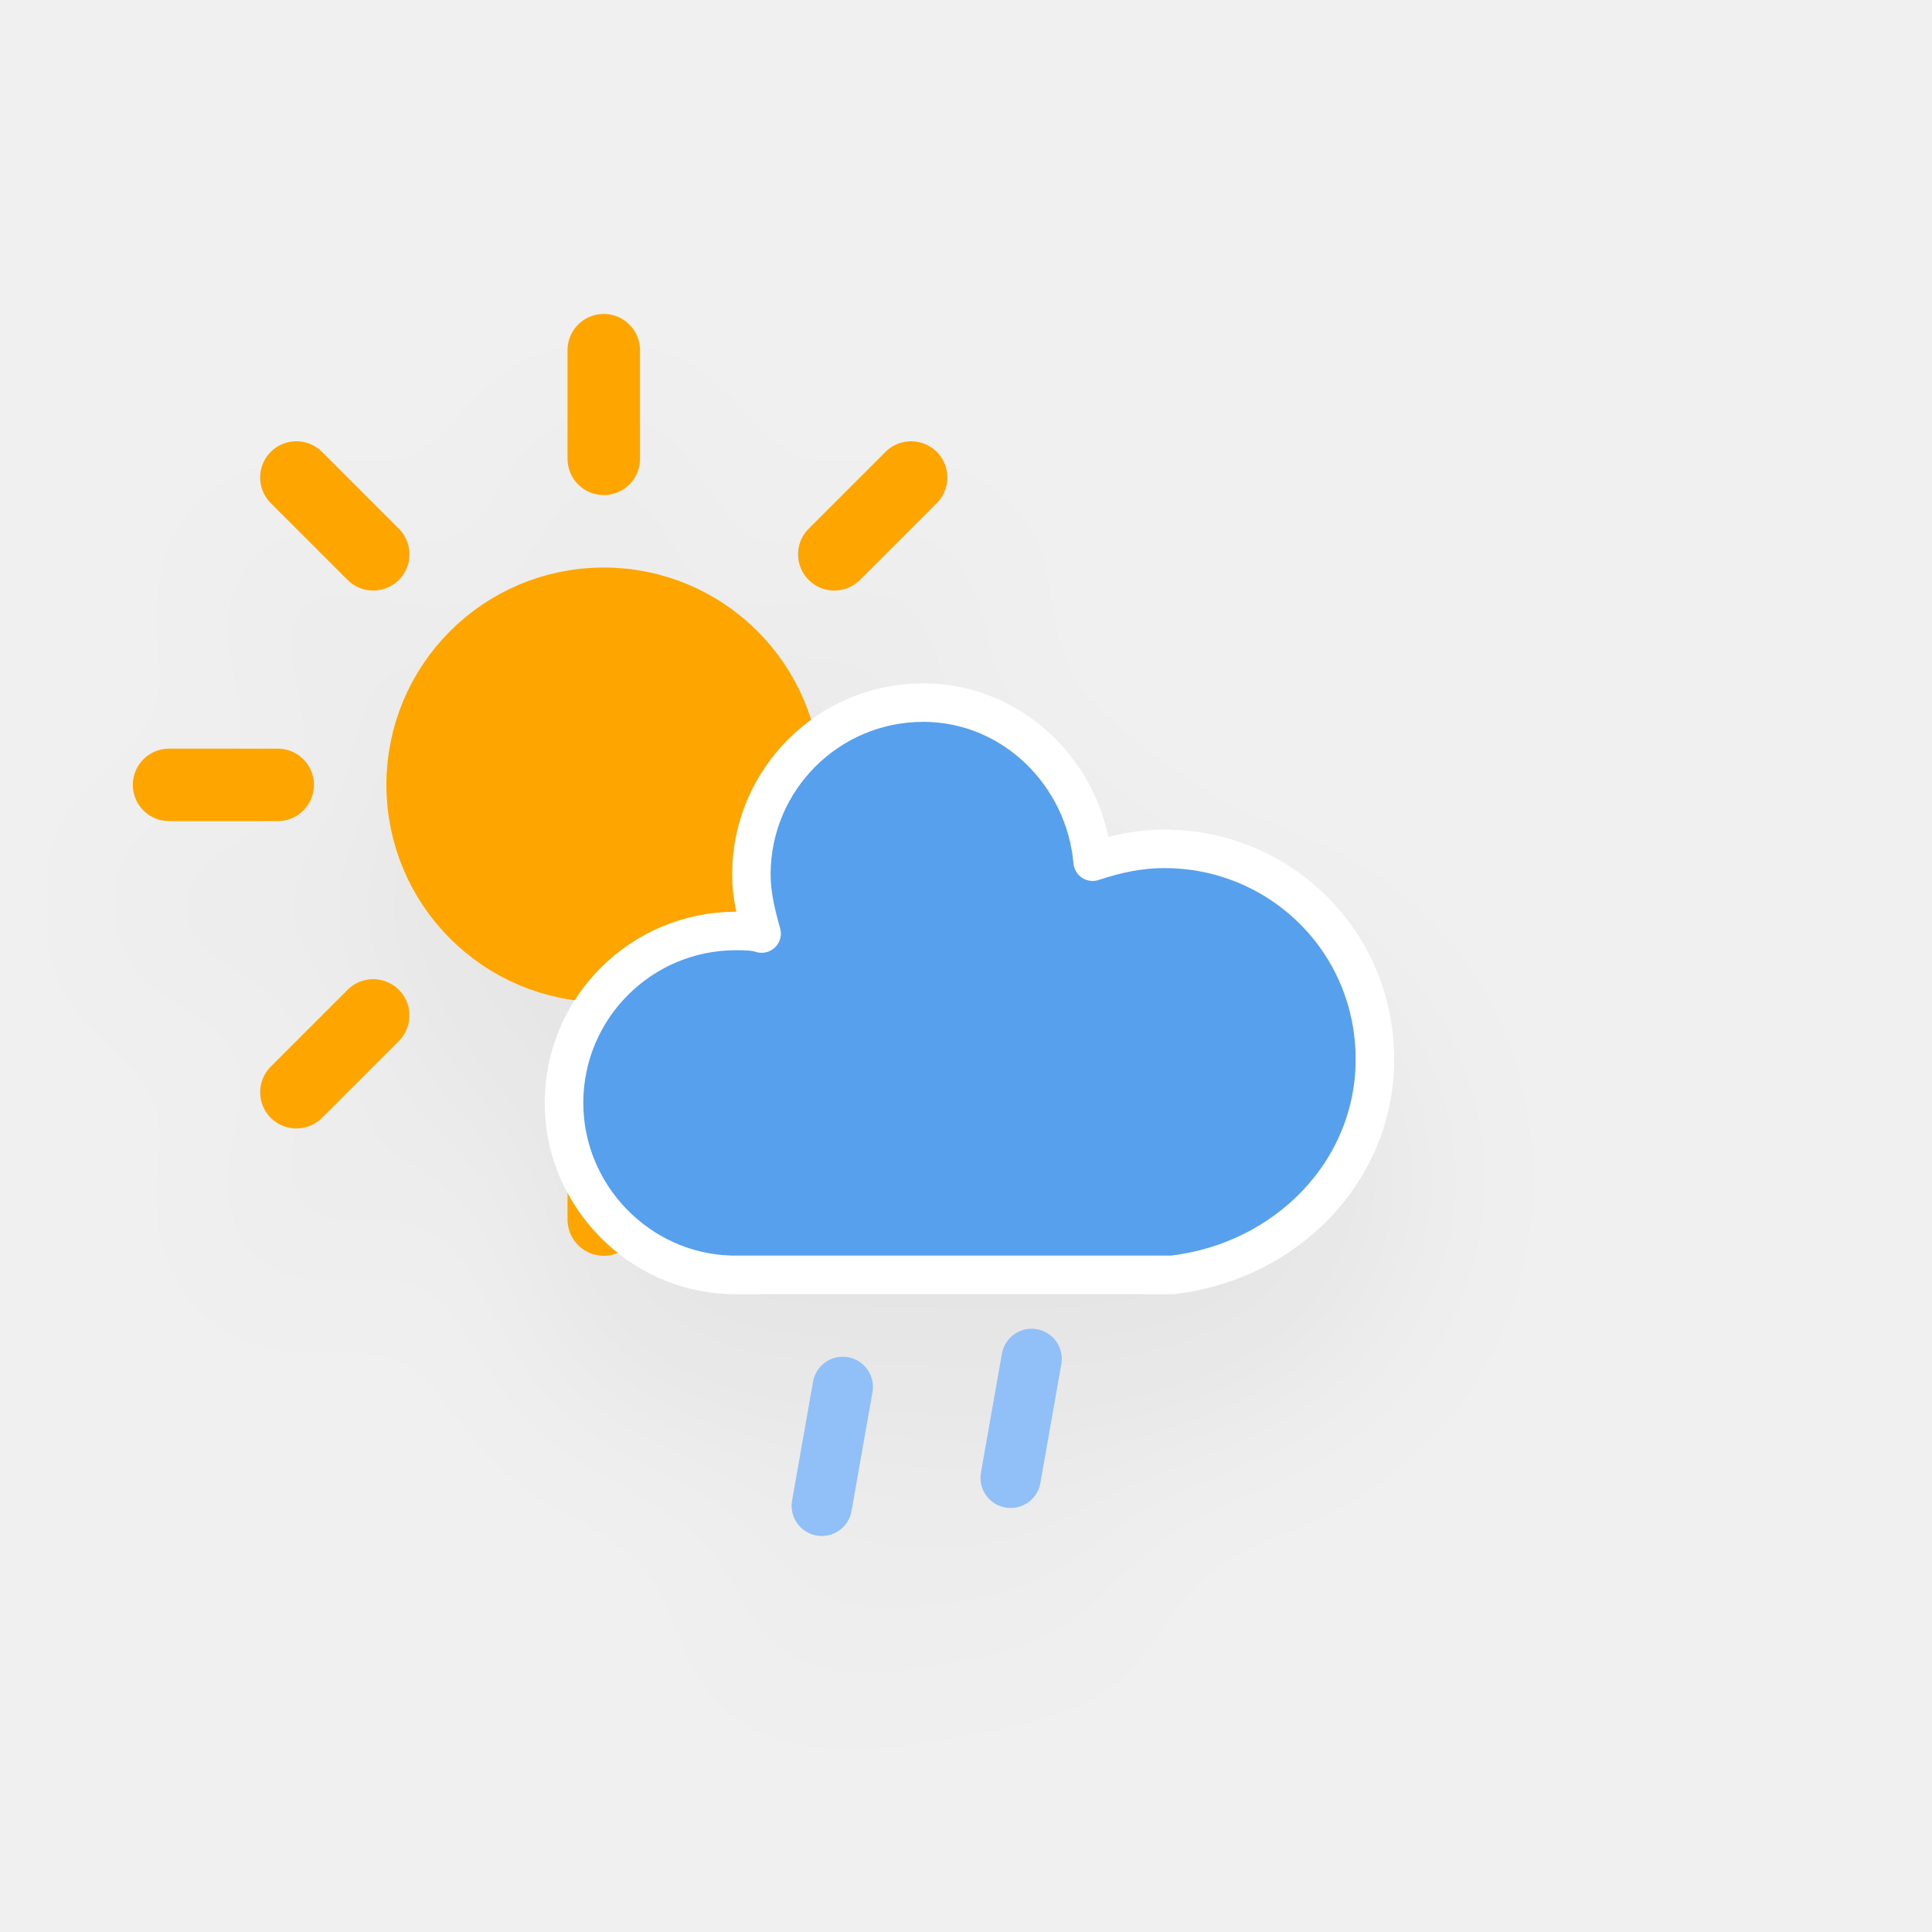
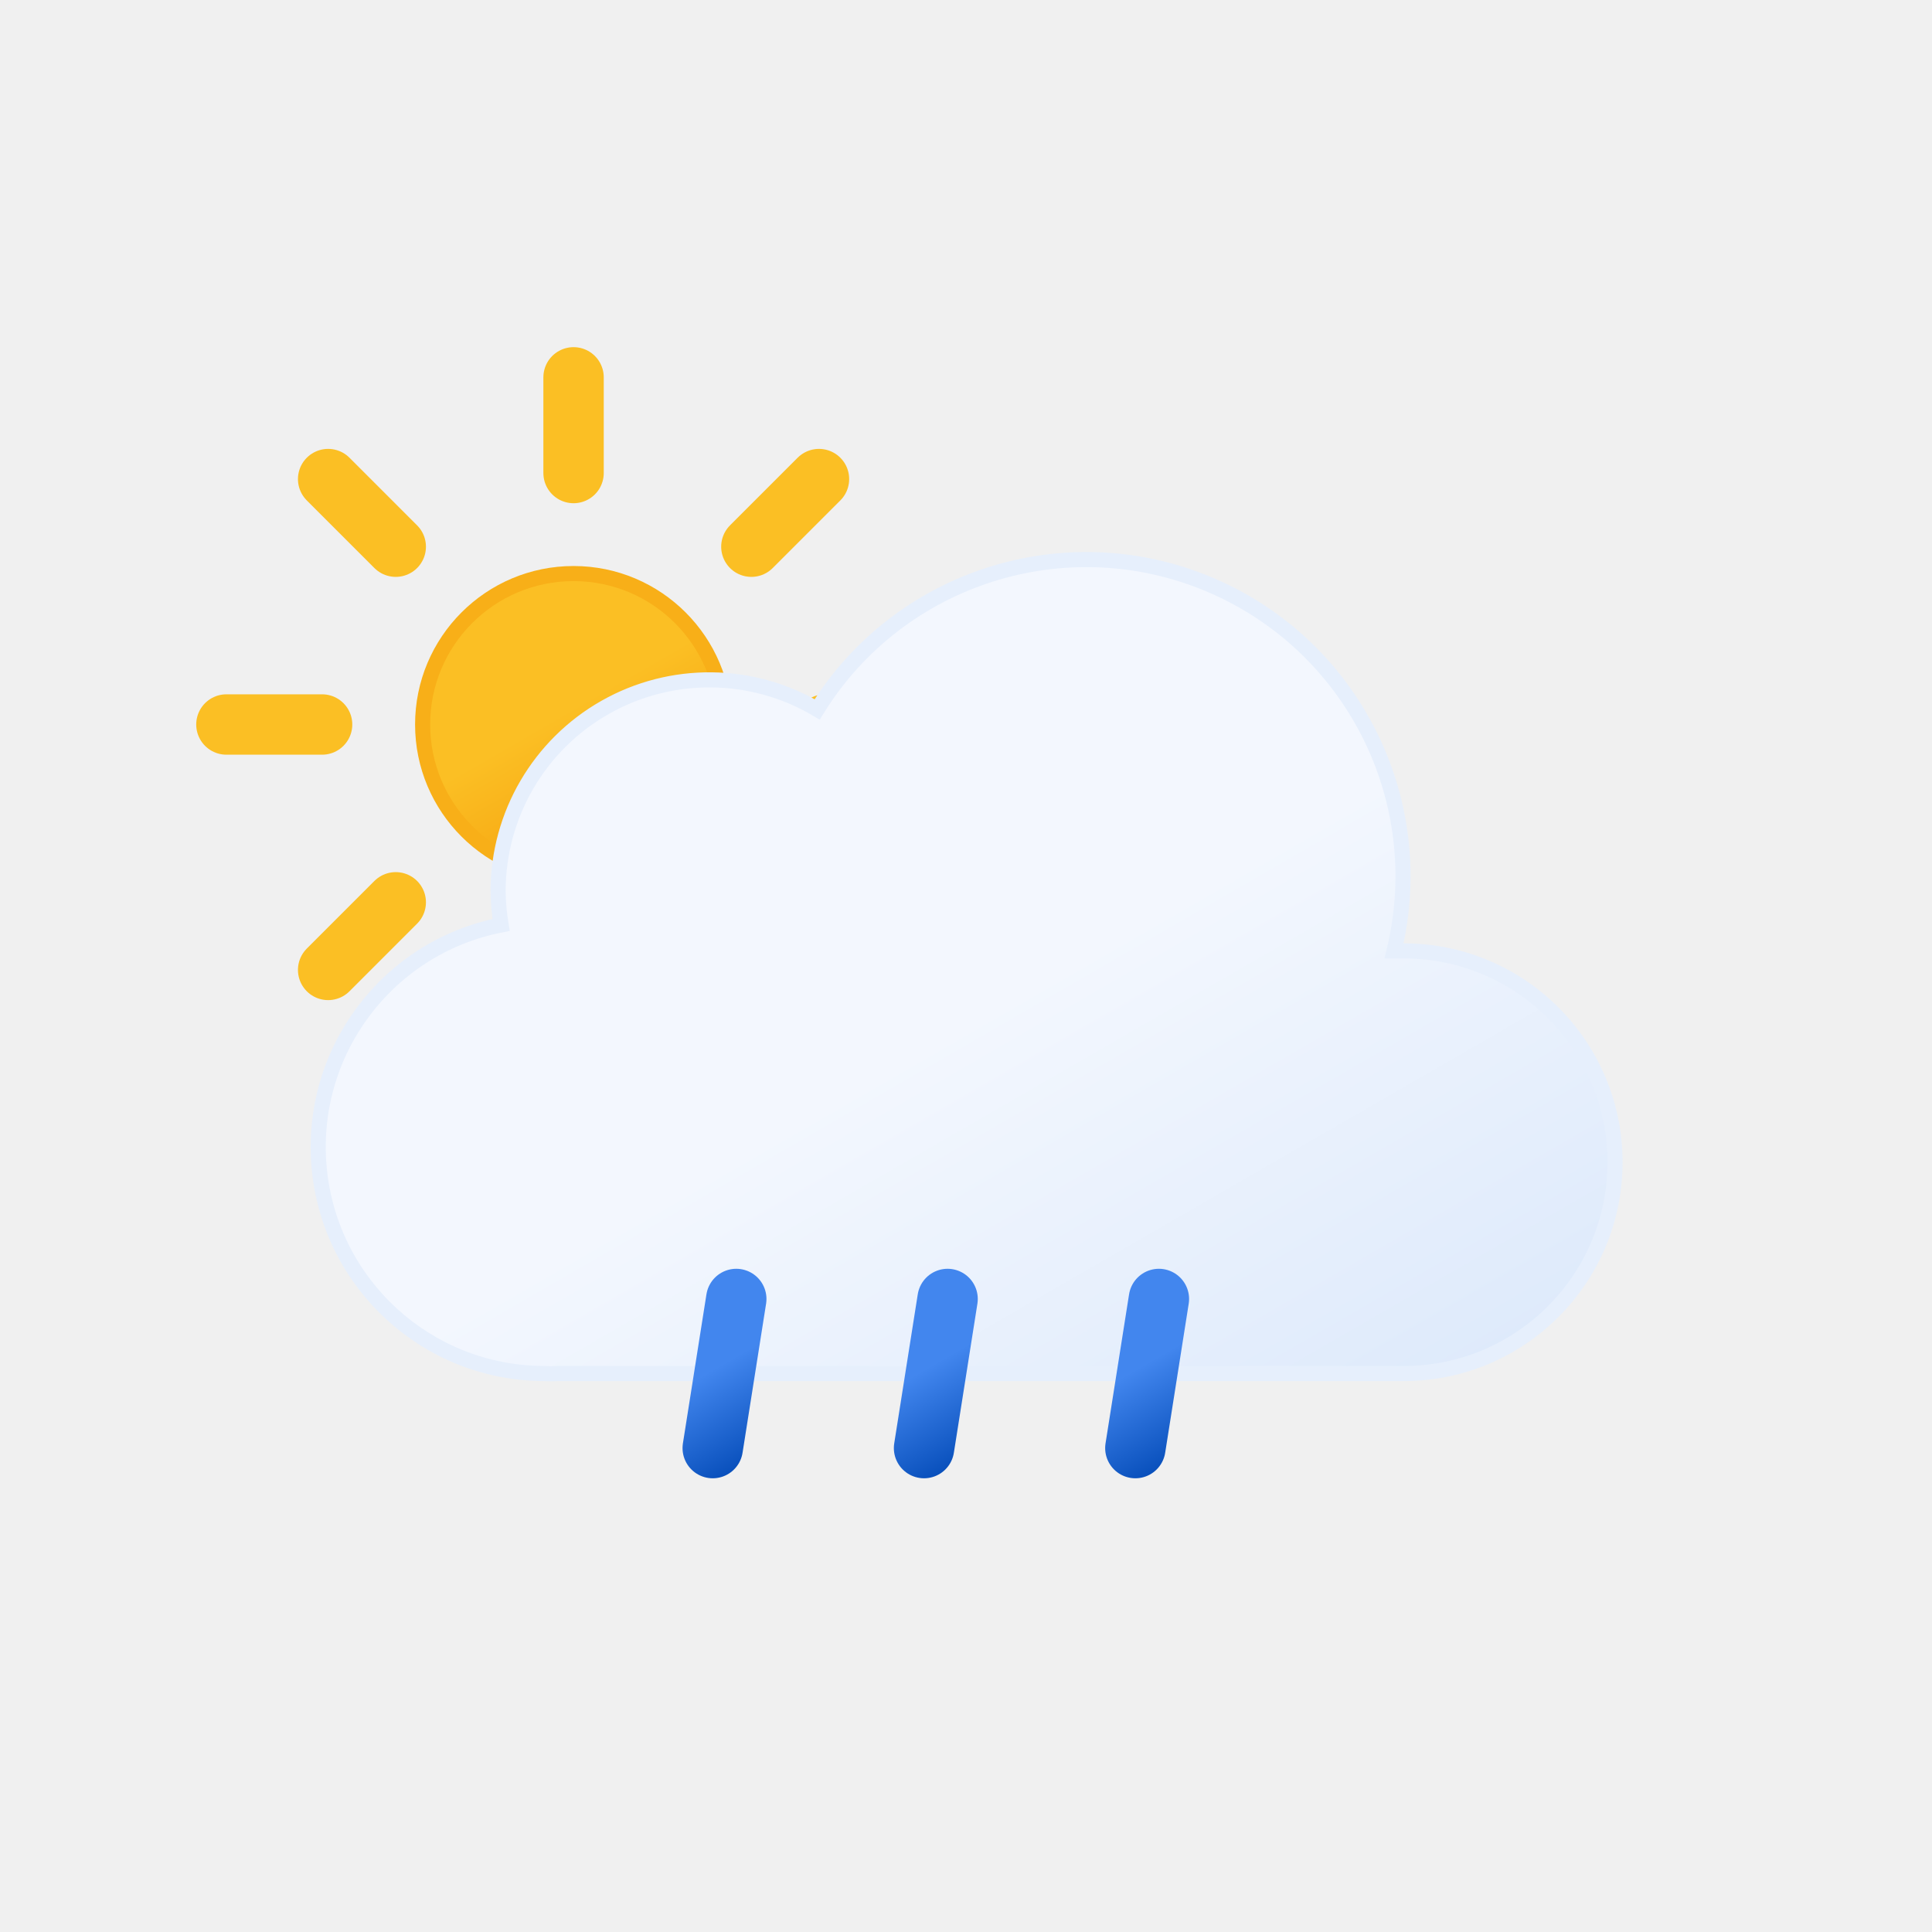
- <svg xmlns="http://www.w3.org/2000/svg" version="1.1" width="64" height="64" viewbox="0 0 64 64">
+ <svg xmlns="http://www.w3.org/2000/svg" xmlns:xlink="http://www.w3.org/1999/xlink" viewBox="0 0 64 64">
  <defs>
-     <filter id="blur" width="200%" height="200%">
-       <feGaussianBlur in="SourceAlpha" stdDeviation="3" />
-       <feOffset dx="0" dy="4" result="offsetblur" />
-       <feComponentTransfer>
-         <feFuncA type="linear" slope="0.05" />
-       </feComponentTransfer>
-       <feMerge>
-         <feMergeNode />
-         <feMergeNode in="SourceGraphic" />
-       </feMerge>
-     </filter>
-     <style type="text/css">
- /*
- ** SUN
- */
- @keyframes am-weather-sun {
-   0% {
-     -webkit-transform: rotate(0deg);
-        -moz-transform: rotate(0deg);
-         -ms-transform: rotate(0deg);
-             transform: rotate(0deg);
-   }
- 
-   100% {
-     -webkit-transform: rotate(360deg);
-        -moz-transform: rotate(360deg);
-         -ms-transform: rotate(360deg);
-             transform: rotate(360deg);
-   }
- }
- 
- .am-weather-sun {
-   -webkit-animation-name: am-weather-sun;
-      -moz-animation-name: am-weather-sun;
-       -ms-animation-name: am-weather-sun;
-           animation-name: am-weather-sun;
-   -webkit-animation-duration: 9s;
-      -moz-animation-duration: 9s;
-       -ms-animation-duration: 9s;
-           animation-duration: 9s;
-   -webkit-animation-timing-function: linear;
-      -moz-animation-timing-function: linear;
-       -ms-animation-timing-function: linear;
-           animation-timing-function: linear;
-   -webkit-animation-iteration-count: infinite;
-      -moz-animation-iteration-count: infinite;
-       -ms-animation-iteration-count: infinite;
-           animation-iteration-count: infinite;
- }
- 
- /*
- ** RAIN
- */
- @keyframes am-weather-rain {
-   0% {
-     stroke-dashoffset: 0;
-   }
- 
-   100% {
-     stroke-dashoffset: -100;
-   }
- }
- 
- .am-weather-rain-1 {
-   -webkit-animation-name: am-weather-rain;
-      -moz-animation-name: am-weather-rain;
-       -ms-animation-name: am-weather-rain;
-           animation-name: am-weather-rain;
-   -webkit-animation-duration: 8s;
-      -moz-animation-duration: 8s;
-       -ms-animation-duration: 8s;
-           animation-duration: 8s;
-   -webkit-animation-timing-function: linear;
-      -moz-animation-timing-function: linear;
-       -ms-animation-timing-function: linear;
-           animation-timing-function: linear;
-   -webkit-animation-iteration-count: infinite;
-      -moz-animation-iteration-count: infinite;
-       -ms-animation-iteration-count: infinite;
-           animation-iteration-count: infinite;
- }
- 
- .am-weather-rain-2 {
-   -webkit-animation-name: am-weather-rain;
-      -moz-animation-name: am-weather-rain;
-       -ms-animation-name: am-weather-rain;
-           animation-name: am-weather-rain;
-   -webkit-animation-delay: 0.25s;
-      -moz-animation-delay: 0.25s;
-       -ms-animation-delay: 0.25s;
-           animation-delay: 0.25s;
-   -webkit-animation-duration: 8s;
-      -moz-animation-duration: 8s;
-       -ms-animation-duration: 8s;
-           animation-duration: 8s;
-   -webkit-animation-timing-function: linear;
-      -moz-animation-timing-function: linear;
-       -ms-animation-timing-function: linear;
-           animation-timing-function: linear;
-   -webkit-animation-iteration-count: infinite;
-      -moz-animation-iteration-count: infinite;
-       -ms-animation-iteration-count: infinite;
-           animation-iteration-count: infinite;
- }
-         </style>
+     <linearGradient id="a" x1="16.5" y1="19.67" x2="21.5" y2="28.33" gradientUnits="userSpaceOnUse">
+       <stop offset="0" stop-color="#fbbf24" />
+       <stop offset="0.45" stop-color="#fbbf24" />
+       <stop offset="1" stop-color="#f59e0b" />
+     </linearGradient>
+     <linearGradient id="b" x1="22.56" y1="21.96" x2="39.2" y2="50.8" gradientUnits="userSpaceOnUse">
+       <stop offset="0" stop-color="#f3f7fe" />
+       <stop offset="0.45" stop-color="#f3f7fe" />
+       <stop offset="1" stop-color="#deeafb" />
+     </linearGradient>
+     <linearGradient id="c" x1="22.53" y1="42.95" x2="25.47" y2="48.05" gradientUnits="userSpaceOnUse">
+       <stop offset="0" stop-color="#4286ee" />
+       <stop offset="0.45" stop-color="#4286ee" />
+       <stop offset="1" stop-color="#0950bc" />
+     </linearGradient>
+     <linearGradient id="d" x1="29.53" y1="42.95" x2="32.47" y2="48.05" xlink:href="#c" />
+     <linearGradient id="e" x1="36.53" y1="42.95" x2="39.47" y2="48.05" xlink:href="#c" />
  </defs>
-   <g filter="url(#blur)" id="rainy-1">
-     <g transform="translate(20,10)">
-       <g transform="translate(0,16), scale(1.2)">
-         <g class="am-weather-sun">
-           <g>
-             <line fill="none" stroke="orange" stroke-linecap="round" stroke-width="2" transform="translate(0,9)" x1="0" x2="0" y1="0" y2="3" />
-           </g>
-           <g transform="rotate(45)">
-             <line fill="none" stroke="orange" stroke-linecap="round" stroke-width="2" transform="translate(0,9)" x1="0" x2="0" y1="0" y2="3" />
-           </g>
-           <g transform="rotate(90)">
-             <line fill="none" stroke="orange" stroke-linecap="round" stroke-width="2" transform="translate(0,9)" x1="0" x2="0" y1="0" y2="3" />
-           </g>
-           <g transform="rotate(135)">
-             <line fill="none" stroke="orange" stroke-linecap="round" stroke-width="2" transform="translate(0,9)" x1="0" x2="0" y1="0" y2="3" />
-           </g>
-           <g transform="rotate(180)">
-             <line fill="none" stroke="orange" stroke-linecap="round" stroke-width="2" transform="translate(0,9)" x1="0" x2="0" y1="0" y2="3" />
-           </g>
-           <g transform="rotate(225)">
-             <line fill="none" stroke="orange" stroke-linecap="round" stroke-width="2" transform="translate(0,9)" x1="0" x2="0" y1="0" y2="3" />
-           </g>
-           <g transform="rotate(270)">
-             <line fill="none" stroke="orange" stroke-linecap="round" stroke-width="2" transform="translate(0,9)" x1="0" x2="0" y1="0" y2="3" />
-           </g>
-           <g transform="rotate(315)">
-             <line fill="none" stroke="orange" stroke-linecap="round" stroke-width="2" transform="translate(0,9)" x1="0" x2="0" y1="0" y2="3" />
-           </g>
-         </g>
-         <circle cx="0" cy="0" fill="orange" r="5" stroke="orange" stroke-width="2" />
-       </g>
-       <g>
-         <path d="M47.7,35.4c0-4.6-3.7-8.2-8.2-8.2c-1,0-1.9,0.2-2.8,0.5c-0.3-3.4-3.1-6.2-6.6-6.2c-3.7,0-6.7,3-6.7,6.7c0,0.8,0.2,1.6,0.4,2.3    c-0.3-0.1-0.7-0.1-1-0.1c-3.7,0-6.7,3-6.7,6.7c0,3.6,2.9,6.6,6.5,6.7l17.2,0C44.2,43.3,47.7,39.8,47.7,35.4z" fill="#57A0EE" stroke="white" stroke-linejoin="round" stroke-width="1.5" transform="translate(-15,-5), scale(0.85)" />
-       </g>
-     </g>
-     <g transform="translate(34,46), rotate(10)">
-       <line class="am-weather-rain-1" fill="none" stroke="#91C0F8" stroke-dasharray="4,7" stroke-linecap="round" stroke-width="2" transform="translate(-6,1)" x1="0" x2="0" y1="0" y2="8" />
-       <line class="am-weather-rain-2" fill="none" stroke="#91C0F8" stroke-dasharray="4,7" stroke-linecap="round" stroke-width="2" transform="translate(0,-1)" x1="0" x2="0" y1="0" y2="8" />
-     </g>
-   </g>
+   <circle cx="19" cy="24" r="5" stroke="#f8af18" stroke-miterlimit="10" stroke-width="0.5" fill="url(#a)" />
+   <path d="M19,15.67V12.5m0,23V32.33m5.89-14.22,2.24-2.24M10.87,32.13l2.24-2.24m0-11.78-2.24-2.24M27.13,32.13l-2.24-2.24M7.5,24h3.17M30.5,24H27.33" fill="none" stroke="#fbbf24" stroke-linecap="round" stroke-miterlimit="10" stroke-width="2">
+     <animateTransform attributeName="transform" type="rotate" values="0 19 24; 360 19 24" dur="45s" repeatCount="indefinite" />
+   </path>
+   <path d="M46.5,31.5l-.32,0a10.49,10.49,0,0,0-19.11-8,7,7,0,0,0-10.57,6,7.21,7.21,0,0,0,.1,1.14A7.5,7.5,0,0,0,18,45.5a4.19,4.19,0,0,0,.5,0v0h28a7,7,0,0,0,0-14Z" stroke="#e6effc" stroke-miterlimit="10" stroke-width="0.5" fill="url(#b)" />
+   <line x1="24.39" y1="43.03" x2="23.61" y2="47.97" fill="none" stroke-linecap="round" stroke-miterlimit="10" stroke-width="2" stroke="url(#c)">
+     <animateTransform attributeName="transform" type="translate" values="1 -5; -2 10" dur="0.7s" repeatCount="indefinite" />
+     <animate attributeName="opacity" values="0;1;1;0" dur="0.7s" repeatCount="indefinite" />
+   </line>
+   <line x1="31.39" y1="43.03" x2="30.61" y2="47.97" fill="none" stroke-linecap="round" stroke-miterlimit="10" stroke-width="2" stroke="url(#d)">
+     <animateTransform attributeName="transform" begin="-0.4s" type="translate" values="1 -5; -2 10" dur="0.7s" repeatCount="indefinite" />
+     <animate attributeName="opacity" begin="-0.4s" values="0;1;1;0" dur="0.7s" repeatCount="indefinite" />
+   </line>
+   <line x1="38.39" y1="43.03" x2="37.61" y2="47.97" fill="none" stroke-linecap="round" stroke-miterlimit="10" stroke-width="2" stroke="url(#e)">
+     <animateTransform attributeName="transform" begin="-0.2s" type="translate" values="1 -5; -2 10" dur="0.7s" repeatCount="indefinite" />
+     <animate attributeName="opacity" begin="-0.2s" values="0;1;1;0" dur="0.7s" repeatCount="indefinite" />
+   </line>
</svg>
